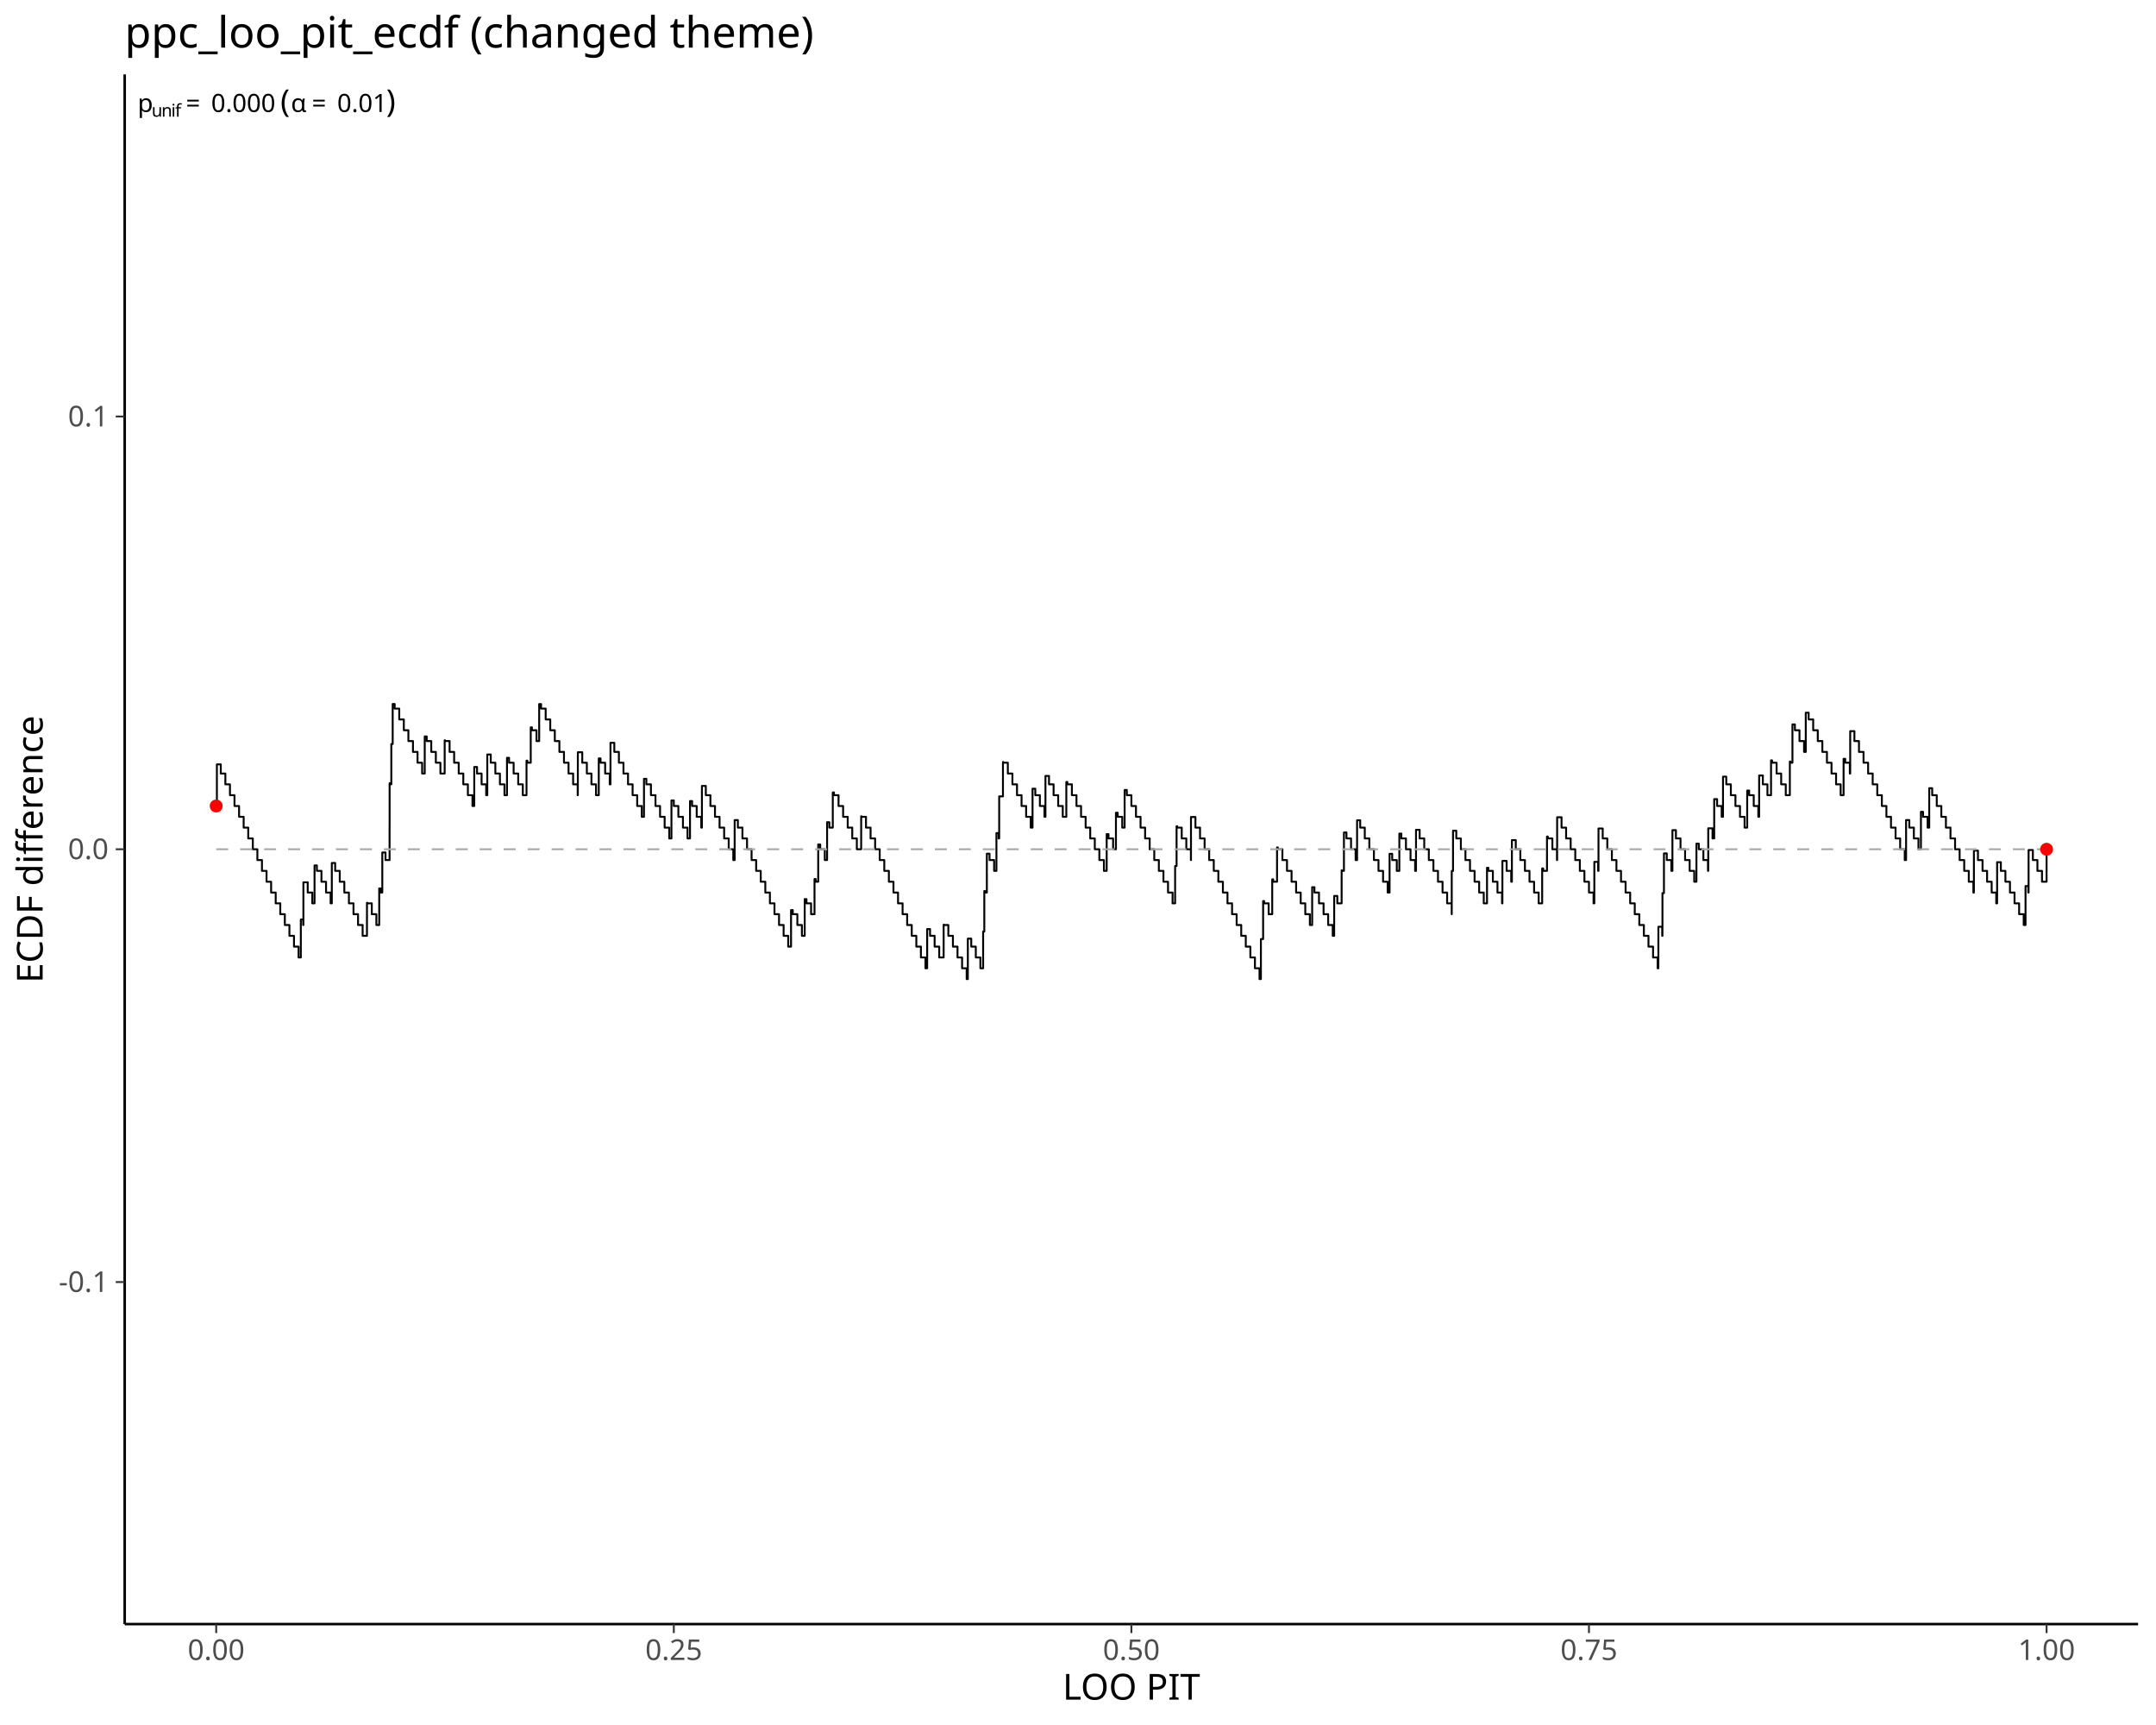
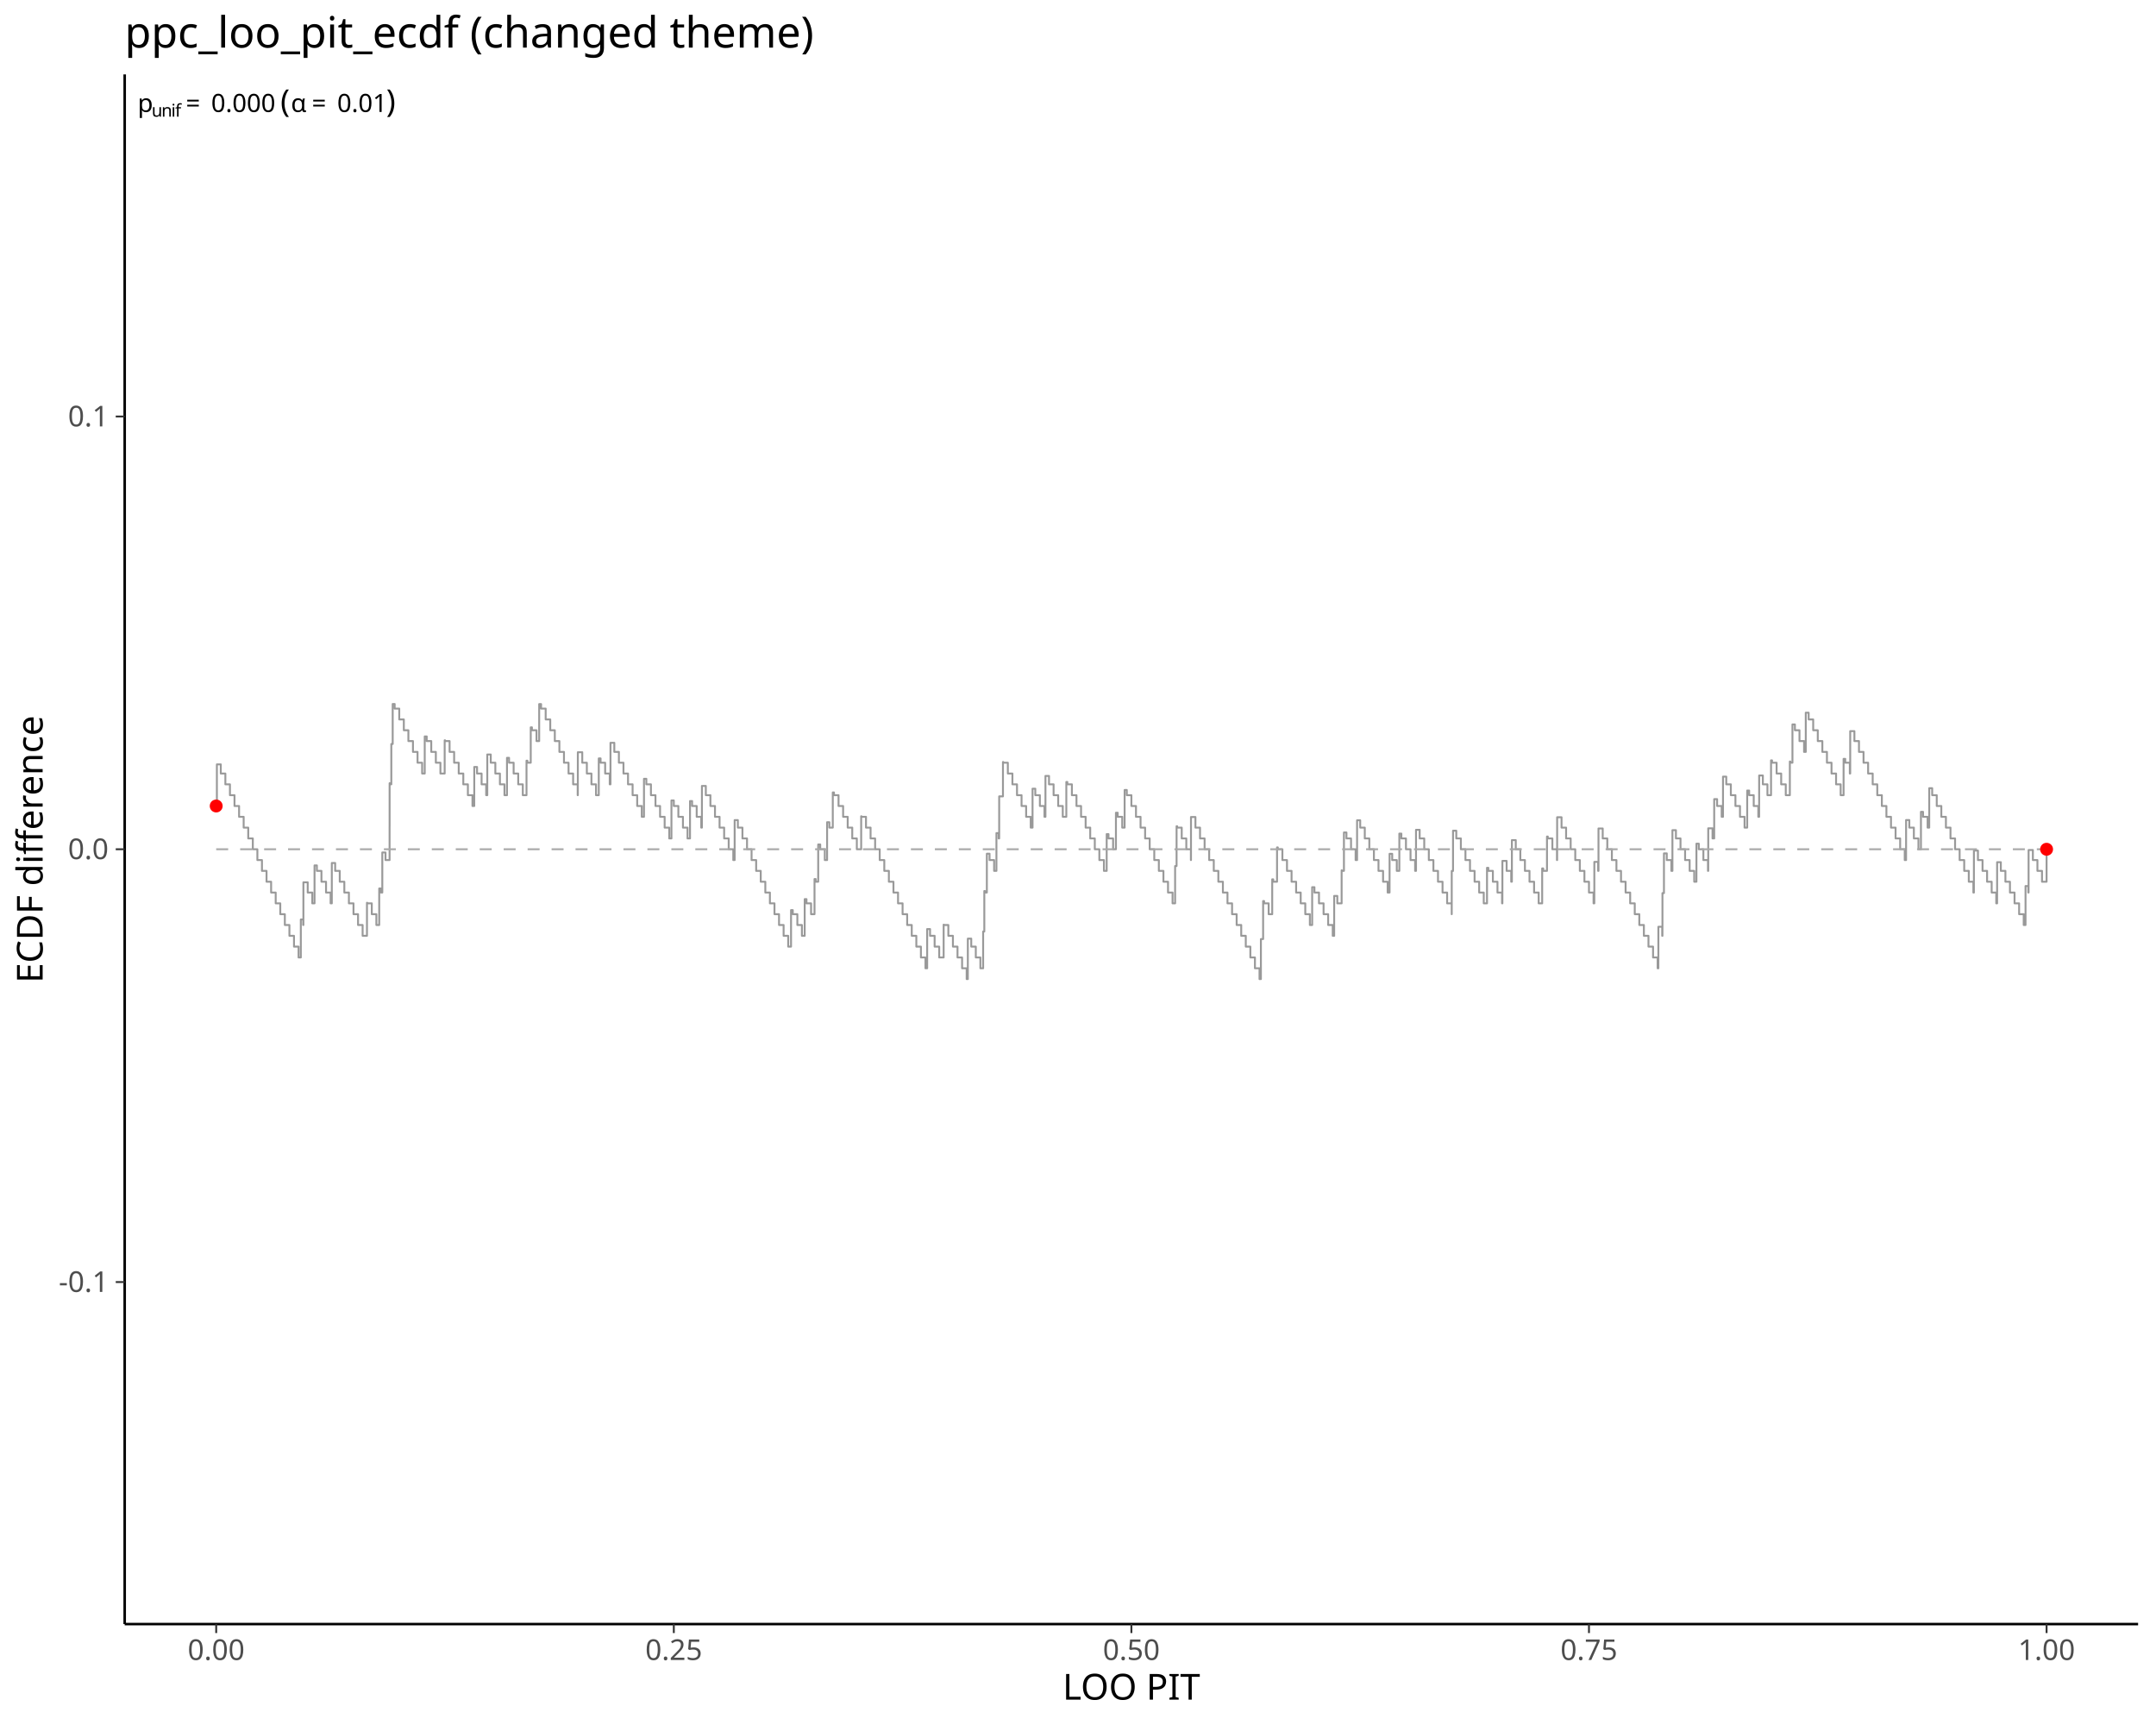
<svg xmlns="http://www.w3.org/2000/svg" class="svglite" data-engine-version="2.0" width="720.00pt" height="576.00pt" viewBox="0 0 720.00 576.00">
  <defs>
    <style type="text/css">
    .svglite line, .svglite polyline, .svglite polygon, .svglite path, .svglite rect, .svglite circle {
      fill: none;
      stroke: #000000;
      stroke-linecap: round;
      stroke-linejoin: round;
      stroke-miterlimit: 10.00;
    }
  </style>
  </defs>
  <rect width="100%" height="100%" style="stroke: none; fill: #FFFFFF;" />
  <defs>
    <clipPath id="cpMC4wMHw3MjAuMDB8MC4wMHw1NzYuMDA=">
      <rect x="0.00" y="0.00" width="720.00" height="576.00" />
    </clipPath>
  </defs>
  <g clip-path="url(#cpMC4wMHw3MjAuMDB8MC4wMHw1NzYuMDA=)">
</g>
  <defs>
    <clipPath id="cpNDEuNjR8NzE0LjAyfDI0Ljg1fDU0Mi4zMA==">
      <rect x="41.64" y="24.85" width="672.38" height="517.45" />
    </clipPath>
  </defs>
  <g clip-path="url(#cpNDEuNjR8NzE0LjAyfDI0Ljg1fDU0Mi4zMA==)">
-     <polyline points="72.20,269.13 72.43,269.13 72.43,255.23 73.73,255.23 73.73,258.29 75.26,258.29 75.26,261.90 76.79,261.90 76.79,265.52 78.31,265.52 78.31,269.13 79.84,269.13 79.84,272.74 81.37,272.74 81.37,276.35 82.90,276.35 82.90,279.97 84.43,279.97 84.43,283.58 85.95,283.58 85.95,287.19 87.48,287.19 87.48,290.80 89.01,290.80 89.01,294.42 90.54,294.42 90.54,298.03 92.07,298.03 92.07,301.64 93.60,301.64 93.60,305.26 95.12,305.26 95.12,308.87 96.65,308.87 96.65,312.48 98.18,312.48 98.18,316.09 99.71,316.09 99.71,319.71 100.46,319.71 100.46,307.02 101.24,307.02 101.24,308.87 101.32,308.87 101.32,294.61 102.76,294.61 102.76,298.03 104.29,298.03 104.29,301.64 105.04,301.64 105.04,288.97 105.82,288.97 105.82,290.80 107.35,290.80 107.35,294.42 108.88,294.42 108.88,298.03 110.41,298.03 110.41,301.64 110.81,301.64 110.81,288.16 111.93,288.16 111.93,290.80 113.46,290.80 113.46,294.42 114.99,294.42 114.99,298.03 116.52,298.03 116.52,301.64 118.05,301.64 118.05,305.26 119.57,305.26 119.57,308.87 121.10,308.87 121.10,312.48 122.55,312.48 122.55,301.45 122.63,301.45 122.63,301.64 124.16,301.64 124.16,305.26 125.69,305.26 125.69,308.87 126.64,308.87 126.64,296.67 127.21,296.67 127.21,298.03 127.67,298.03 127.67,284.65 128.74,284.65 128.74,287.19 130.10,287.19 130.10,275.95 130.11,275.95 130.11,261.52 130.27,261.52 130.27,261.90 130.68,261.90 130.68,248.43 131.14,248.43 131.14,235.07 131.80,235.07 131.80,236.61 133.33,236.61 133.33,240.23 134.86,240.23 134.86,243.84 136.38,243.84 136.38,247.45 137.91,247.45 137.91,251.07 139.44,251.07 139.44,254.68 140.97,254.68 140.97,258.29 141.84,258.29 141.84,245.90 142.50,245.90 142.50,247.45 144.02,247.45 144.02,251.07 145.55,251.07 145.55,254.68 147.08,254.68 147.08,258.29 148.50,258.29 148.50,247.19 148.61,247.19 148.61,247.45 150.14,247.45 150.14,251.07 151.66,251.07 151.66,254.68 153.19,254.68 153.19,258.29 154.72,258.29 154.72,261.90 156.25,261.90 156.25,265.52 157.78,265.52 157.78,269.13 158.38,269.13 158.38,256.10 159.31,256.10 159.31,258.29 160.83,258.29 160.83,261.90 162.36,261.90 162.36,265.52 162.73,265.52 162.73,251.93 163.89,251.93 163.89,254.68 165.42,254.68 165.42,258.29 166.95,258.29 166.95,261.90 168.47,261.90 168.47,265.52 169.31,265.52 169.31,253.05 170.00,253.05 170.00,254.68 171.53,254.68 171.53,258.29 173.06,258.29 173.06,261.90 174.59,261.90 174.59,265.52 175.83,265.52 175.83,254.00 176.12,254.00 176.12,254.68 177.24,254.68 177.24,242.87 177.64,242.87 177.64,243.84 179.17,243.84 179.17,247.45 180.06,247.45 180.06,235.10 180.70,235.10 180.70,236.61 182.23,236.61 182.23,240.23 183.76,240.23 183.76,243.84 185.28,243.84 185.28,247.45 186.81,247.45 186.81,251.07 188.34,251.07 188.34,254.68 189.87,254.68 189.87,258.29 191.40,258.29 191.40,261.90 192.92,261.90 192.92,265.52 192.97,265.52 192.97,251.18 194.45,251.18 194.45,254.68 195.98,254.68 195.98,258.29 197.51,258.29 197.51,261.90 199.04,261.90 199.04,265.52 199.96,265.52 199.96,253.24 200.57,253.24 200.57,254.68 202.09,254.68 202.09,258.29 203.62,258.29 203.62,261.90 203.87,261.90 203.87,248.03 205.15,248.03 205.15,251.07 206.68,251.07 206.68,254.68 208.21,254.68 208.21,258.29 209.73,258.29 209.73,261.90 211.26,261.90 211.26,265.52 212.79,265.52 212.79,269.13 214.32,269.13 214.32,272.74 215.06,272.74 215.06,260.05 215.85,260.05 215.85,261.90 217.38,261.90 217.38,265.52 218.90,265.52 218.90,269.13 220.43,269.13 220.43,272.74 221.96,272.74 221.96,276.35 223.49,276.35 223.49,279.97 224.23,279.97 224.23,267.28 225.02,267.28 225.02,269.13 226.54,269.13 226.54,272.74 228.07,272.74 228.07,276.35 229.60,276.35 229.60,279.97 230.43,279.97 230.43,267.48 231.13,267.48 231.13,269.13 232.66,269.13 232.66,272.74 234.18,272.74 234.18,276.35 234.41,276.35 234.41,262.43 235.71,262.43 235.71,265.52 237.24,265.52 237.24,269.13 238.77,269.13 238.77,272.74 240.30,272.74 240.30,276.35 241.83,276.35 241.83,279.97 243.35,279.97 243.35,283.58 244.88,283.58 244.88,287.19 245.34,287.19 245.34,273.84 246.41,273.84 246.41,276.35 247.94,276.35 247.94,279.97 249.47,279.97 249.47,283.58 250.99,283.58 250.99,287.19 252.52,287.19 252.52,290.80 254.05,290.80 254.05,294.42 255.58,294.42 255.58,298.03 257.11,298.03 257.11,301.64 258.64,301.64 258.64,305.26 260.16,305.26 260.16,308.87 261.69,308.87 261.69,312.48 263.22,312.48 263.22,316.09 264.17,316.09 264.17,303.90 264.75,303.90 264.75,305.26 266.28,305.26 266.28,308.87 267.80,308.87 267.80,312.48 268.73,312.48 268.73,300.23 269.33,300.23 269.33,301.64 270.86,301.64 270.86,305.26 272.01,305.26 272.01,293.52 272.39,293.52 272.39,294.42 273.24,294.42 273.24,281.98 273.92,281.98 273.92,283.58 275.44,283.58 275.44,287.19 276.21,287.19 276.21,274.55 276.97,274.55 276.97,276.35 278.11,276.35 278.11,264.60 278.50,264.60 278.50,265.52 280.03,265.52 280.03,269.13 281.56,269.13 281.56,272.74 283.09,272.74 283.09,276.35 284.61,276.35 284.61,279.97 286.14,279.97 286.14,283.58 287.59,283.58 287.59,272.56 287.67,272.56 287.67,272.74 289.20,272.74 289.20,276.35 290.73,276.35 290.73,279.97 292.25,279.97 292.25,283.58 293.78,283.58 293.78,287.19 295.31,287.19 295.31,290.80 296.84,290.80 296.84,294.42 298.37,294.42 298.37,298.03 299.90,298.03 299.90,301.64 301.42,301.64 301.42,305.26 302.95,305.26 302.95,308.87 304.48,308.87 304.48,312.48 306.01,312.48 306.01,316.09 307.54,316.09 307.54,319.71 309.06,319.71 309.06,323.32 309.63,323.32 309.63,310.22 310.59,310.22 310.59,312.48 312.12,312.48 312.12,316.09 313.65,316.09 313.65,319.71 315.13,319.71 315.13,308.76 315.18,308.76 315.18,308.87 316.70,308.87 316.70,312.48 318.23,312.48 318.23,316.09 319.76,316.09 319.76,319.71 321.29,319.71 321.29,323.32 322.82,323.32 322.82,326.93 323.21,326.93 323.21,313.42 324.35,313.42 324.35,316.09 325.87,316.09 325.87,319.71 327.40,319.71 327.40,323.32 328.32,323.32 328.32,311.05 328.71,311.05 328.71,297.52 328.93,297.52 328.93,298.03 329.56,298.03 329.56,285.06 330.46,285.06 330.46,287.19 331.99,287.19 331.99,290.80 332.76,290.80 332.76,278.18 333.51,278.18 333.51,279.97 333.68,279.97 333.68,265.92 334.94,265.92 334.94,254.44 335.04,254.44 335.04,254.68 336.57,254.68 336.57,258.29 338.10,258.29 338.10,261.90 339.63,261.90 339.63,265.52 341.15,265.52 341.15,269.13 342.68,269.13 342.68,272.74 344.21,272.74 344.21,276.35 344.82,276.35 344.82,263.35 345.74,263.35 345.74,265.52 347.27,265.52 347.27,269.13 348.80,269.13 348.80,272.74 349.13,272.74 349.13,259.09 350.32,259.09 350.32,261.90 351.85,261.90 351.85,265.52 353.38,265.52 353.38,269.13 354.91,269.13 354.91,272.74 356.10,272.74 356.10,261.11 356.44,261.11 356.44,261.90 357.96,261.90 357.96,265.52 359.49,265.52 359.49,269.13 361.02,269.13 361.02,272.74 362.55,272.74 362.55,276.35 364.08,276.35 364.08,279.97 365.61,279.97 365.61,283.58 367.13,283.58 367.13,287.19 368.66,287.19 368.66,290.80 369.58,290.80 369.58,278.52 370.19,278.52 370.19,279.97 371.72,279.97 371.72,283.58 372.67,283.58 372.67,271.38 373.25,271.38 373.25,272.74 374.77,272.74 374.77,276.35 375.57,276.35 375.57,263.79 376.30,263.79 376.30,265.52 377.83,265.52 377.83,269.13 379.36,269.13 379.36,272.74 380.89,272.74 380.89,276.35 382.41,276.35 382.41,279.97 383.94,279.97 383.94,283.58 385.47,283.58 385.47,287.19 387.00,287.19 387.00,290.80 388.53,290.80 388.53,294.42 390.06,294.42 390.06,298.03 391.58,298.03 391.58,301.64 392.43,301.64 392.43,289.18 392.92,289.18 392.92,275.89 393.11,275.89 393.11,276.35 394.64,276.35 394.64,279.97 396.17,279.97 396.17,283.58 397.70,283.58 397.70,287.19 397.73,287.19 397.73,272.81 399.22,272.81 399.22,276.35 400.75,276.35 400.75,279.97 402.28,279.97 402.28,283.58 403.81,283.58 403.81,287.19 405.34,287.19 405.34,290.80 406.87,290.80 406.87,294.42 408.39,294.42 408.39,298.03 409.92,298.03 409.92,301.64 411.45,301.64 411.45,305.26 412.98,305.26 412.98,308.87 414.51,308.87 414.51,312.48 416.03,312.48 416.03,316.09 417.56,316.09 417.56,319.71 419.09,319.71 419.09,323.32 420.62,323.32 420.62,326.93 421.08,326.93 421.08,313.57 421.82,313.57 421.82,300.87 422.15,300.87 422.15,301.64 423.67,301.64 423.67,305.26 424.86,305.26 424.86,293.62 425.20,293.62 425.20,294.42 426.47,294.42 426.47,282.96 426.73,282.96 426.73,283.58 428.26,283.58 428.26,287.19 429.79,287.19 429.79,290.80 431.32,290.80 431.32,294.42 432.84,294.42 432.84,298.03 434.37,298.03 434.37,301.64 435.90,301.64 435.90,305.26 437.43,305.26 437.43,308.87 438.20,308.87 438.20,296.24 438.96,296.24 438.96,298.03 440.48,298.03 440.48,301.64 442.01,301.64 442.01,305.26 443.54,305.26 443.54,308.87 445.07,308.87 445.07,312.48 445.55,312.48 445.55,299.16 446.60,299.16 446.60,301.64 448.04,301.64 448.04,290.61 448.13,290.61 448.13,290.80 448.81,290.80 448.81,277.97 449.65,277.97 449.65,279.97 451.18,279.97 451.18,283.58 452.71,283.58 452.71,287.19 453.20,287.19 453.20,273.90 454.24,273.90 454.24,276.35 455.77,276.35 455.77,279.97 457.29,279.97 457.29,283.58 458.82,283.58 458.82,287.19 460.35,287.19 460.35,290.80 461.88,290.80 461.88,294.42 463.41,294.42 463.41,298.03 464.05,298.03 464.05,285.10 464.93,285.10 464.93,287.19 466.46,287.19 466.46,290.80 467.31,290.80 467.31,278.35 467.99,278.35 467.99,279.97 469.52,279.97 469.52,283.58 471.05,283.58 471.05,287.19 472.58,287.19 472.58,290.80 472.88,290.80 472.88,277.08 474.10,277.08 474.10,279.97 475.63,279.97 475.63,283.58 477.16,283.58 477.16,287.19 478.69,287.19 478.69,290.80 480.22,290.80 480.22,294.42 481.74,294.42 481.74,298.03 483.27,298.03 483.27,301.64 484.80,301.64 484.80,305.26 484.81,305.26 484.81,290.82 485.24,290.82 485.24,277.38 486.33,277.38 486.33,279.97 487.86,279.97 487.86,283.58 489.39,283.58 489.39,287.19 490.91,287.19 490.91,290.80 492.44,290.80 492.44,294.42 493.97,294.42 493.97,298.03 495.50,298.03 495.50,301.64 496.59,301.64 496.59,289.77 497.03,289.77 497.03,290.80 498.55,290.80 498.55,294.42 500.08,294.42 500.08,298.03 501.61,298.03 501.61,301.64 501.73,301.64 501.73,287.46 503.14,287.46 503.14,290.80 504.67,290.80 504.67,294.42 504.90,294.42 504.90,280.52 506.19,280.52 506.19,283.58 507.72,283.58 507.72,287.19 509.25,287.19 509.25,290.80 510.78,290.80 510.78,294.42 512.31,294.42 512.31,298.03 513.84,298.03 513.84,301.64 515.01,301.64 515.01,289.98 515.36,289.98 515.36,290.80 516.62,290.80 516.62,279.33 516.89,279.33 516.89,279.97 518.42,279.97 518.42,283.58 519.95,283.58 519.95,287.19 520.01,287.19 520.01,272.89 521.48,272.89 521.48,276.35 523.00,276.35 523.00,279.97 524.53,279.97 524.53,283.58 526.06,283.58 526.06,287.19 527.59,287.19 527.59,290.80 529.12,290.80 529.12,294.42 530.64,294.42 530.64,298.03 532.17,298.03 532.17,301.64 532.43,301.64 532.43,287.80 533.70,287.80 533.70,290.80 533.82,290.80 533.82,276.64 535.23,276.64 535.23,279.97 536.76,279.97 536.76,283.58 538.29,283.58 538.29,287.19 539.81,287.19 539.81,290.80 541.34,290.80 541.34,294.42 542.87,294.42 542.87,298.03 544.40,298.03 544.40,301.64 545.93,301.64 545.93,305.26 547.45,305.26 547.45,308.87 548.98,308.87 548.98,312.48 550.51,312.48 550.51,316.09 552.04,316.09 552.04,319.71 553.57,319.71 553.57,323.32 553.82,323.32 553.82,309.46 555.10,309.46 555.10,312.48 555.18,312.48 555.18,298.22 555.68,298.22 555.68,284.95 556.62,284.95 556.62,287.19 558.15,287.19 558.15,290.80 558.51,290.80 558.51,277.20 559.68,277.20 559.68,279.97 561.21,279.97 561.21,283.58 562.74,283.58 562.74,287.19 564.26,287.19 564.26,290.80 565.79,290.80 565.79,294.42 566.53,294.42 566.53,281.71 567.32,281.71 567.32,283.58 568.85,283.58 568.85,287.19 570.38,287.19 570.38,290.80 570.47,290.80 570.47,276.58 571.90,276.58 571.90,279.97 572.46,279.97 572.46,266.84 573.43,266.84 573.43,269.13 574.96,269.13 574.96,272.74 575.40,272.74 575.40,259.33 576.49,259.33 576.49,261.90 578.02,261.90 578.02,265.52 579.55,265.52 579.55,269.13 581.07,269.13 581.07,272.74 582.60,272.74 582.60,276.35 583.48,276.35 583.48,263.97 584.13,263.97 584.13,265.52 585.66,265.52 585.66,269.13 587.19,269.13 587.19,272.74 587.47,272.74 587.47,258.95 588.71,258.95 588.71,261.90 590.24,261.90 590.24,265.52 591.44,265.52 591.44,253.89 591.77,253.89 591.77,254.68 593.30,254.68 593.30,258.29 594.83,258.29 594.83,261.90 596.36,261.90 596.36,265.52 597.72,265.52 597.72,254.28 597.88,254.28 597.88,254.68 598.59,254.68 598.59,241.89 599.41,241.89 599.41,243.84 600.94,243.84 600.94,247.45 602.47,247.45 602.47,251.07 603.04,251.07 603.04,237.97 604.00,237.97 604.00,240.23 605.52,240.23 605.52,243.84 607.05,243.84 607.05,247.45 608.58,247.45 608.58,251.07 610.11,251.07 610.11,254.68 611.64,254.68 611.64,258.29 613.16,258.29 613.16,261.90 614.69,261.90 614.69,265.52 615.67,265.52 615.67,253.39 616.22,253.39 616.22,254.68 617.75,254.68 617.75,258.29 617.88,258.29 617.88,244.14 619.28,244.14 619.28,247.45 620.81,247.45 620.81,251.07 622.33,251.07 622.33,254.68 623.86,254.68 623.86,258.29 625.39,258.29 625.39,261.90 626.92,261.90 626.92,265.52 628.45,265.52 628.45,269.13 629.97,269.13 629.97,272.74 631.50,272.74 631.50,276.35 633.03,276.35 633.03,279.97 634.56,279.97 634.56,283.58 636.09,283.58 636.09,287.19 636.54,287.19 636.54,273.82 637.62,273.82 637.62,276.35 639.14,276.35 639.14,279.97 640.67,279.97 640.67,283.58 641.50,283.58 641.50,271.08 642.20,271.08 642.20,272.74 643.73,272.74 643.73,276.35 644.27,276.35 644.27,263.19 645.26,263.19 645.26,265.52 646.78,265.52 646.78,269.13 648.31,269.13 648.31,272.74 649.84,272.74 649.84,276.35 651.37,276.35 651.37,279.97 652.90,279.97 652.90,283.58 654.42,283.58 654.42,287.19 655.95,287.19 655.95,290.80 657.48,290.80 657.48,294.42 659.01,294.42 659.01,298.03 659.19,298.03 659.19,284.02 660.54,284.02 660.54,287.19 662.07,287.19 662.07,290.80 663.59,290.80 663.59,294.42 665.12,294.42 665.12,298.03 666.65,298.03 666.65,301.64 666.94,301.64 666.94,287.89 668.18,287.89 668.18,290.80 669.71,290.80 669.71,294.42 671.23,294.42 671.23,298.03 672.76,298.03 672.76,301.64 674.29,301.64 674.29,305.26 675.82,305.26 675.82,308.87 676.43,308.87 676.43,295.86 677.35,295.86 677.35,298.03 677.45,298.03 677.45,283.83 678.88,283.83 678.88,287.19 680.40,287.19 680.40,290.80 681.93,290.80 681.93,294.42 683.46,294.42 683.46,283.58 " style="stroke-width: 0.64; stroke-linecap: butt;" />
+     <polyline points="72.20,269.13 72.43,269.13 72.43,255.23 73.73,255.23 73.73,258.29 75.26,258.29 75.26,261.90 76.79,261.90 76.79,265.52 78.31,265.52 78.31,269.13 79.84,269.13 79.84,272.74 81.37,272.74 81.37,276.35 82.90,276.35 82.90,279.97 84.43,279.97 84.43,283.58 85.95,283.58 85.95,287.19 87.48,287.19 87.48,290.80 89.01,290.80 89.01,294.42 90.54,294.42 90.54,298.03 92.07,298.03 92.07,301.64 93.60,301.64 93.60,305.26 95.12,305.26 95.12,308.87 96.65,308.87 96.65,312.48 98.18,312.48 98.18,316.09 99.71,316.09 99.71,319.71 100.46,319.71 100.46,307.02 101.24,307.02 101.24,308.87 101.32,308.87 101.32,294.61 102.76,294.61 102.76,298.03 104.29,298.03 104.29,301.64 105.04,301.64 105.04,288.97 105.82,288.97 105.82,290.80 107.35,290.80 107.35,294.42 108.88,294.42 108.88,298.03 110.41,298.03 110.41,301.64 110.81,301.64 110.81,288.16 111.93,288.16 111.93,290.80 113.46,290.80 113.46,294.42 114.99,294.42 114.99,298.03 116.52,298.03 116.52,301.64 118.05,301.64 118.05,305.26 119.57,305.26 119.57,308.87 121.10,308.87 121.10,312.48 122.55,312.48 122.55,301.45 122.63,301.45 122.63,301.64 124.16,301.64 124.16,305.26 125.69,305.26 125.69,308.87 126.64,308.87 126.64,296.67 127.21,296.67 127.21,298.03 127.67,298.03 127.67,284.65 128.74,284.65 128.74,287.19 130.10,287.19 130.10,275.95 130.11,275.95 130.11,261.52 130.27,261.52 130.27,261.90 130.68,261.90 130.68,248.43 131.14,248.43 131.14,235.07 131.80,235.07 131.80,236.61 133.33,236.61 133.33,240.23 134.86,240.23 134.86,243.84 136.38,243.84 136.38,247.45 137.91,247.45 137.91,251.07 139.44,251.07 139.44,254.68 140.97,254.68 140.97,258.29 141.84,258.29 141.84,245.90 142.50,245.90 142.50,247.45 144.02,247.45 144.02,251.07 145.55,251.07 145.55,254.68 147.08,254.68 147.08,258.29 148.50,258.29 148.50,247.19 148.61,247.19 148.61,247.45 150.14,247.45 150.14,251.07 151.66,251.07 151.66,254.68 153.19,254.68 153.19,258.29 154.72,258.29 154.72,261.90 156.25,261.90 156.25,265.52 157.78,265.52 157.78,269.13 158.38,269.13 158.38,256.10 159.31,256.10 159.31,258.29 160.83,258.29 160.83,261.90 162.36,261.90 162.36,265.52 162.73,265.52 162.73,251.93 163.89,251.93 163.89,254.68 165.42,254.68 165.42,258.29 166.95,258.29 166.95,261.90 168.47,261.90 168.47,265.52 169.31,265.52 169.31,253.05 170.00,253.05 170.00,254.68 171.53,254.68 171.53,258.29 173.06,258.29 173.06,261.90 174.59,261.90 174.59,265.52 175.83,265.52 175.83,254.00 176.12,254.00 176.12,254.68 177.24,254.68 177.24,242.87 177.64,242.87 177.64,243.84 179.17,243.84 179.17,247.45 180.06,247.45 180.06,235.10 180.70,235.10 180.70,236.61 182.23,236.61 182.23,240.23 183.76,240.23 183.76,243.84 185.28,243.84 185.28,247.45 186.81,247.45 186.81,251.07 188.34,251.07 188.34,254.68 189.87,254.68 189.87,258.29 191.40,258.29 191.40,261.90 192.92,261.90 192.92,265.52 192.97,265.52 192.97,251.18 194.45,251.18 194.45,254.68 195.98,254.68 195.98,258.29 197.51,258.29 197.51,261.90 199.04,261.90 199.04,265.52 199.96,265.52 199.96,253.24 200.57,253.24 200.57,254.68 202.09,254.68 202.09,258.29 203.62,258.29 203.62,261.90 203.87,261.90 203.87,248.03 205.15,248.03 205.15,251.07 206.68,251.07 206.68,254.68 208.21,254.68 208.21,258.29 209.73,258.29 209.73,261.90 211.26,261.90 211.26,265.52 212.79,265.52 212.79,269.13 214.32,269.13 214.32,272.74 215.06,272.74 215.06,260.05 215.85,260.05 215.85,261.90 217.38,261.90 217.38,265.52 218.90,265.52 218.90,269.13 220.43,269.13 220.43,272.74 221.96,272.74 221.96,276.35 223.49,276.35 223.49,279.97 224.23,279.97 224.23,267.28 225.02,267.28 225.02,269.13 226.54,269.13 226.54,272.74 228.07,272.74 228.07,276.35 229.60,276.35 229.60,279.97 230.43,279.97 230.43,267.48 231.13,267.48 231.13,269.13 232.66,269.13 232.66,272.74 234.18,272.74 234.18,276.35 234.41,276.35 234.41,262.43 235.71,262.43 235.71,265.52 237.24,265.52 237.24,269.13 238.77,269.13 238.77,272.74 240.30,272.74 240.30,276.35 241.83,276.35 241.83,279.97 243.35,279.97 243.35,283.58 244.88,283.58 244.88,287.19 245.34,287.19 245.34,273.84 246.41,273.84 246.41,276.35 247.94,276.35 247.94,279.97 249.47,279.97 249.47,283.58 250.99,283.58 250.99,287.19 252.52,287.19 252.52,290.80 254.05,290.80 254.05,294.42 255.58,294.42 255.58,298.03 257.11,298.03 257.11,301.64 258.64,301.64 258.64,305.26 260.16,305.26 260.16,308.87 261.69,308.87 261.69,312.48 263.22,312.48 263.22,316.09 264.17,316.09 264.17,303.90 264.75,303.90 264.75,305.26 266.28,305.26 266.28,308.87 267.80,308.87 267.80,312.48 268.73,312.48 268.73,300.23 269.33,300.23 269.33,301.64 270.86,301.64 270.86,305.26 272.01,305.26 272.01,293.52 272.39,293.52 272.39,294.42 273.24,294.42 273.24,281.98 273.92,281.98 273.92,283.58 275.44,283.58 275.44,287.19 276.21,287.19 276.21,274.55 276.97,274.55 276.97,276.35 278.11,276.35 278.11,264.60 278.50,264.60 278.50,265.52 280.03,265.52 280.03,269.13 281.56,269.13 281.56,272.74 283.09,272.74 283.09,276.35 284.61,276.35 284.61,279.97 286.14,279.97 286.14,283.58 287.59,283.58 287.59,272.56 287.67,272.56 287.67,272.74 289.20,272.74 289.20,276.35 290.73,276.35 290.73,279.97 292.25,279.97 292.25,283.58 293.78,283.58 293.78,287.19 295.31,287.19 295.31,290.80 296.84,290.80 296.84,294.42 298.37,294.42 298.37,298.03 299.90,298.03 299.90,301.64 301.42,301.64 301.42,305.26 302.95,305.26 302.95,308.87 304.48,308.87 304.48,312.48 306.01,312.48 306.01,316.09 307.54,316.09 307.54,319.71 309.06,319.71 309.06,323.32 309.63,323.32 309.63,310.22 310.59,310.22 310.59,312.48 312.12,312.48 312.12,316.09 313.65,316.09 313.65,319.71 315.13,319.71 315.13,308.76 315.18,308.76 315.18,308.87 316.70,308.87 316.70,312.48 318.23,312.48 318.23,316.09 319.76,316.09 319.76,319.71 321.29,319.71 321.29,323.32 322.82,323.32 322.82,326.93 323.21,326.93 323.21,313.42 324.35,313.42 324.35,316.09 325.87,316.09 325.87,319.71 327.40,319.71 327.40,323.32 328.32,323.32 328.32,311.05 328.71,311.05 328.71,297.52 328.93,297.52 328.93,298.03 329.56,298.03 329.56,285.06 330.46,285.06 330.46,287.19 331.99,287.19 331.99,290.80 332.76,290.80 332.76,278.18 333.51,278.18 333.51,279.97 333.68,279.97 333.68,265.92 334.94,265.92 334.94,254.44 335.04,254.44 335.04,254.68 336.57,254.68 336.57,258.29 338.10,258.29 338.10,261.90 339.63,261.90 339.63,265.52 341.15,265.52 341.15,269.13 342.68,269.13 342.68,272.74 344.21,272.74 344.21,276.35 344.82,276.35 344.82,263.35 345.74,263.35 345.74,265.52 347.27,265.52 347.27,269.13 348.80,269.13 348.80,272.74 349.13,272.74 349.13,259.09 350.32,259.09 350.32,261.90 351.85,261.90 351.85,265.52 353.38,265.52 353.38,269.13 354.91,269.13 354.91,272.74 356.10,272.74 356.10,261.11 356.44,261.11 356.44,261.90 357.96,261.90 357.96,265.52 359.49,265.52 359.49,269.13 361.02,269.13 361.02,272.74 362.55,272.74 362.55,276.35 364.08,276.35 364.08,279.97 365.61,279.97 365.61,283.58 367.13,283.58 367.13,287.19 368.66,287.19 368.66,290.80 369.58,290.80 369.58,278.52 370.19,278.52 370.19,279.97 371.72,279.97 371.72,283.58 372.67,283.58 372.67,271.38 373.25,271.38 373.25,272.74 374.77,272.74 374.77,276.35 375.57,276.35 375.57,263.79 376.30,263.79 376.30,265.52 377.83,265.52 377.83,269.13 379.36,269.13 379.36,272.74 380.89,272.74 380.89,276.35 382.41,276.35 382.41,279.97 383.94,279.97 383.94,283.58 385.47,283.58 385.47,287.19 387.00,287.19 387.00,290.80 388.53,290.80 388.53,294.42 390.06,294.42 390.06,298.03 391.58,298.03 391.58,301.64 392.43,301.64 392.43,289.18 392.92,289.18 392.92,275.89 393.11,275.89 393.11,276.35 394.64,276.35 394.64,279.97 396.17,279.97 396.17,283.58 397.70,283.58 397.70,287.19 397.73,287.19 397.73,272.81 399.22,272.81 399.22,276.35 400.75,276.35 400.75,279.97 402.28,279.97 402.28,283.58 403.81,283.58 403.81,287.19 405.34,287.19 405.34,290.80 406.87,290.80 406.87,294.42 408.39,294.42 408.39,298.03 409.92,298.03 409.92,301.64 411.45,301.64 411.45,305.26 412.98,305.26 412.98,308.87 414.51,308.87 414.51,312.48 416.03,312.48 416.03,316.09 417.56,316.09 417.56,319.71 419.09,319.71 419.09,323.32 420.62,323.32 420.62,326.93 421.08,326.93 421.08,313.57 421.82,313.57 421.82,300.87 422.15,300.87 422.15,301.64 423.67,301.64 423.67,305.26 424.86,305.26 424.86,293.62 425.20,293.62 425.20,294.42 426.47,294.42 426.47,282.96 426.73,282.96 426.73,283.58 428.26,283.58 428.26,287.19 429.79,287.19 429.79,290.80 431.32,290.80 431.32,294.42 432.84,294.42 432.84,298.03 434.37,298.03 434.37,301.64 435.90,301.64 435.90,305.26 437.43,305.26 437.43,308.87 438.20,308.87 438.20,296.24 438.96,296.24 438.96,298.03 440.48,298.03 440.48,301.64 442.01,301.64 442.01,305.26 443.54,305.26 443.54,308.87 445.07,308.87 445.07,312.48 445.55,312.48 445.55,299.16 446.60,299.16 446.60,301.64 448.04,301.64 448.04,290.61 448.13,290.61 448.13,290.80 448.81,290.80 448.81,277.97 449.65,277.97 449.65,279.97 451.18,279.97 451.18,283.58 452.71,283.58 452.71,287.19 453.20,287.19 453.20,273.90 454.24,273.90 454.24,276.35 455.77,276.35 455.77,279.97 457.29,279.97 457.29,283.58 458.82,283.58 458.82,287.19 460.35,287.19 460.35,290.80 461.88,290.80 461.88,294.42 463.41,294.42 463.41,298.03 464.05,298.03 464.05,285.10 464.93,285.10 464.93,287.19 466.46,287.19 466.46,290.80 467.31,290.80 467.31,278.35 467.99,278.35 467.99,279.97 469.52,279.97 469.52,283.58 471.05,283.58 471.05,287.19 472.58,287.19 472.58,290.80 472.88,290.80 472.88,277.08 474.10,277.08 474.10,279.97 475.63,279.97 475.63,283.58 477.16,283.58 477.16,287.19 478.69,287.19 478.69,290.80 480.22,290.80 480.22,294.42 481.74,294.42 481.74,298.03 483.27,298.03 483.27,301.64 484.80,301.64 484.80,305.26 484.81,305.26 484.81,290.82 485.24,290.82 485.24,277.38 486.33,277.38 486.33,279.97 487.86,279.97 487.86,283.58 489.39,283.58 489.39,287.19 490.91,287.19 490.91,290.80 492.44,290.80 492.44,294.42 493.97,294.42 493.97,298.03 495.50,298.03 495.50,301.64 496.59,301.64 496.59,289.77 497.03,289.77 497.03,290.80 498.55,290.80 498.55,294.42 500.08,294.42 500.08,298.03 501.61,298.03 501.61,301.64 501.73,301.64 501.73,287.46 503.14,287.46 503.14,290.80 504.67,290.80 504.67,294.42 504.90,294.42 504.90,280.52 506.19,280.52 506.19,283.58 507.72,283.58 507.72,287.19 509.25,287.19 509.25,290.80 510.78,290.80 510.78,294.42 512.31,294.42 512.31,298.03 513.84,298.03 513.84,301.64 515.01,301.64 515.01,289.98 515.36,289.98 515.36,290.80 516.62,290.80 516.62,279.33 516.89,279.33 516.89,279.97 518.42,279.97 518.42,283.58 519.95,283.58 519.95,287.19 520.01,287.19 520.01,272.89 521.48,272.89 521.48,276.35 523.00,276.35 523.00,279.97 524.53,279.97 524.53,283.58 526.06,283.58 526.06,287.19 527.59,287.19 527.59,290.80 529.12,290.80 529.12,294.42 530.64,294.42 530.64,298.03 532.17,298.03 532.17,301.64 532.43,301.64 532.43,287.80 533.70,287.80 533.70,290.80 533.82,290.80 533.82,276.64 535.23,276.64 535.23,279.97 536.76,279.97 536.76,283.58 538.29,283.58 538.29,287.19 539.81,287.19 539.81,290.80 541.34,290.80 541.34,294.42 542.87,294.42 542.87,298.03 544.40,298.03 544.40,301.64 545.93,301.64 545.93,305.26 547.45,305.26 547.45,308.87 548.98,308.87 548.98,312.48 550.51,312.48 550.51,316.09 552.04,316.09 552.04,319.71 553.57,319.71 553.57,323.32 553.82,323.32 553.82,309.46 555.10,309.46 555.10,312.48 555.18,312.48 555.18,298.22 555.68,298.22 555.68,284.95 556.62,284.95 556.62,287.19 558.15,287.19 558.15,290.80 558.51,290.80 558.51,277.20 559.68,277.20 559.68,279.97 561.21,279.97 561.21,283.58 562.74,283.58 562.74,287.19 564.26,287.19 564.26,290.80 565.79,290.80 565.79,294.42 566.53,294.42 566.53,281.71 567.32,281.71 567.32,283.58 568.85,283.58 568.85,287.19 570.38,287.19 570.38,290.80 570.47,290.80 570.47,276.58 571.90,276.58 571.90,279.97 572.46,279.97 572.46,266.84 573.43,266.84 573.43,269.13 574.96,269.13 574.96,272.74 575.40,272.74 575.40,259.33 576.49,259.33 576.49,261.90 578.02,261.90 578.02,265.52 579.55,265.52 579.55,269.13 581.07,269.13 581.07,272.74 582.60,272.74 582.60,276.35 583.48,276.35 583.48,263.97 584.13,263.97 584.13,265.52 585.66,265.52 585.66,269.13 587.19,269.13 587.19,272.74 587.47,272.74 587.47,258.95 588.71,258.95 588.71,261.90 590.24,261.90 590.24,265.52 591.44,265.52 591.44,253.89 591.77,253.89 591.77,254.68 593.30,254.68 593.30,258.29 594.83,258.29 594.83,261.90 596.36,261.90 596.36,265.52 597.72,265.52 597.72,254.28 597.88,254.28 597.88,254.68 598.59,254.68 598.59,241.89 599.41,241.89 599.41,243.84 600.94,243.84 600.94,247.45 602.47,247.45 602.47,251.07 603.04,251.07 603.04,237.97 604.00,237.97 604.00,240.23 605.52,240.23 605.52,243.84 607.05,243.84 607.05,247.45 608.58,247.45 608.58,251.07 610.11,251.07 610.11,254.68 611.64,254.68 611.64,258.29 613.16,258.29 613.16,261.90 614.69,261.90 614.69,265.52 615.67,265.52 615.67,253.39 616.22,253.39 616.22,254.68 617.75,254.68 617.75,258.29 617.88,258.29 617.88,244.14 619.28,244.14 619.28,247.45 620.81,247.45 620.81,251.07 622.33,251.07 622.33,254.68 623.86,254.68 623.86,258.29 625.39,258.29 625.39,261.90 626.92,261.90 626.92,265.52 628.45,265.52 628.45,269.13 629.97,269.13 629.97,272.74 631.50,272.74 631.50,276.35 633.03,276.35 633.03,279.97 634.56,279.97 634.56,283.58 636.09,283.58 636.09,287.19 636.54,287.19 636.54,273.82 637.62,273.82 637.62,276.35 639.14,276.35 639.14,279.97 640.67,279.97 640.67,283.58 641.50,283.58 641.50,271.08 642.20,271.08 642.20,272.74 643.73,272.74 643.73,276.35 644.27,276.35 644.27,263.19 645.26,263.19 645.26,265.52 646.78,265.52 646.78,269.13 648.31,269.13 648.31,272.74 649.84,272.74 649.84,276.35 651.37,276.35 651.37,279.97 652.90,279.97 652.90,283.58 654.42,283.58 654.42,287.19 655.95,287.19 655.95,290.80 657.48,290.80 657.48,294.42 659.01,294.42 659.01,298.03 659.19,298.03 659.19,284.02 660.54,284.02 660.54,287.19 662.07,287.19 662.07,290.80 663.59,290.80 663.59,294.42 665.12,294.42 665.12,298.03 666.65,298.03 666.65,301.64 666.94,301.64 666.94,287.89 668.18,287.89 668.18,290.80 669.71,290.80 669.71,294.42 671.23,294.42 671.23,298.03 672.76,298.03 672.76,301.64 674.29,301.64 674.29,305.26 675.82,305.26 675.82,308.87 676.43,308.87 676.43,295.86 677.35,295.86 677.35,298.03 677.45,298.03 677.45,283.83 678.88,283.83 678.88,287.19 680.40,287.19 680.40,290.80 681.93,290.80 681.93,294.42 683.46,294.42 683.46,283.58 " style="stroke-width: 0.64; stroke: #999999; stroke-linecap: butt;" />
    <line x1="72.20" y1="283.58" x2="683.46" y2="283.58" style="stroke-width: 0.64; stroke: #A9A9A9; stroke-dasharray: 4.00,4.00; stroke-linecap: butt;" />
    <circle cx="72.20" cy="269.13" r="1.77" style="stroke-width: 0.77; stroke: #FF0000; fill: #FF0000;" />
    <circle cx="683.46" cy="283.58" r="1.77" style="stroke-width: 0.77; stroke: #FF0000; fill: #FF0000;" />
    <text x="45.96" y="37.39" style="font-size: 8.40px; font-family: sans;" textLength="4.67px" lengthAdjust="spacingAndGlyphs">p</text>
    <text x="50.63" y="38.95" style="font-size: 5.88px; font-family: sans;" textLength="3.27px" lengthAdjust="spacingAndGlyphs">u</text>
    <text x="53.90" y="38.95" style="font-size: 5.88px; font-family: sans;" textLength="3.27px" lengthAdjust="spacingAndGlyphs">n</text>
    <text x="57.18" y="38.95" style="font-size: 5.88px; font-family: sans;" textLength="1.31px" lengthAdjust="spacingAndGlyphs">i</text>
    <text x="58.48" y="38.95" style="font-size: 5.88px; font-family: sans;" textLength="1.63px" lengthAdjust="spacingAndGlyphs">f</text>
    <text x="62.06" y="37.39" style="font-size: 8.40px; font-family: sans;" textLength="6.52px" lengthAdjust="spacingAndGlyphs">=</text>
    <text x="70.52" y="37.39" style="font-size: 8.40px; font-family: sans;" textLength="21.02px" lengthAdjust="spacingAndGlyphs">0.000</text>
    <text x="91.55" y="37.39" style="font-size: 8.40px; font-family: sans;" textLength="2.10px" lengthAdjust="spacingAndGlyphs"> </text>
    <text x="93.65" y="37.39" style="font-size: 10.50px; font-family: sans;" textLength="3.50px" lengthAdjust="spacingAndGlyphs">(</text>
    <text x="97.15" y="37.39" style="font-size: 8.40px; font-family: sans;" textLength="5.04px" lengthAdjust="spacingAndGlyphs">α</text>
    <text x="104.13" y="37.39" style="font-size: 8.40px; font-family: sans;" textLength="6.52px" lengthAdjust="spacingAndGlyphs">=</text>
    <text x="112.60" y="37.39" style="font-size: 8.40px; font-family: sans;" textLength="16.35px" lengthAdjust="spacingAndGlyphs">0.01</text>
    <text x="128.95" y="37.39" style="font-size: 10.50px; font-family: sans;" textLength="3.49px" lengthAdjust="spacingAndGlyphs">)</text>
  </g>
  <g clip-path="url(#cpMC4wMHw3MjAuMDB8MC4wMHw1NzYuMDA=)">
    <polyline points="41.64,542.30 41.64,24.85 " style="stroke-width: 0.85; stroke-linecap: butt;" />
    <text x="36.26" y="431.39" text-anchor="end" style="font-size: 9.60px; fill: #4D4D4D; font-family: sans;" textLength="16.54px" lengthAdjust="spacingAndGlyphs">-0.1</text>
    <text x="36.26" y="286.88" text-anchor="end" style="font-size: 9.60px; fill: #4D4D4D; font-family: sans;" textLength="13.35px" lengthAdjust="spacingAndGlyphs">0.0</text>
    <text x="36.26" y="142.38" text-anchor="end" style="font-size: 9.60px; fill: #4D4D4D; font-family: sans;" textLength="13.35px" lengthAdjust="spacingAndGlyphs">0.1</text>
    <polyline points="38.65,428.09 41.64,428.09 " style="stroke-width: 0.64; stroke: #333333; stroke-linecap: butt;" />
    <polyline points="38.65,283.58 41.64,283.58 " style="stroke-width: 0.64; stroke: #333333; stroke-linecap: butt;" />
    <polyline points="38.65,139.07 41.64,139.07 " style="stroke-width: 0.64; stroke: #333333; stroke-linecap: butt;" />
    <polyline points="41.64,542.30 714.02,542.30 " style="stroke-width: 0.85; stroke-linecap: butt;" />
    <polyline points="72.20,545.29 72.20,542.30 " style="stroke-width: 0.64; stroke: #333333; stroke-linecap: butt;" />
    <polyline points="225.02,545.29 225.02,542.30 " style="stroke-width: 0.64; stroke: #333333; stroke-linecap: butt;" />
    <polyline points="377.83,545.29 377.83,542.30 " style="stroke-width: 0.64; stroke: #333333; stroke-linecap: butt;" />
    <polyline points="530.64,545.29 530.64,542.30 " style="stroke-width: 0.64; stroke: #333333; stroke-linecap: butt;" />
    <polyline points="683.46,545.29 683.46,542.30 " style="stroke-width: 0.64; stroke: #333333; stroke-linecap: butt;" />
    <text x="72.20" y="554.29" text-anchor="middle" style="font-size: 9.60px; fill: #4D4D4D; font-family: sans;" textLength="18.69px" lengthAdjust="spacingAndGlyphs">0.00</text>
    <text x="225.02" y="554.29" text-anchor="middle" style="font-size: 9.60px; fill: #4D4D4D; font-family: sans;" textLength="18.69px" lengthAdjust="spacingAndGlyphs">0.25</text>
    <text x="377.83" y="554.29" text-anchor="middle" style="font-size: 9.60px; fill: #4D4D4D; font-family: sans;" textLength="18.69px" lengthAdjust="spacingAndGlyphs">0.50</text>
    <text x="530.64" y="554.29" text-anchor="middle" style="font-size: 9.60px; fill: #4D4D4D; font-family: sans;" textLength="18.69px" lengthAdjust="spacingAndGlyphs">0.75</text>
    <text x="683.46" y="554.29" text-anchor="middle" style="font-size: 9.60px; fill: #4D4D4D; font-family: sans;" textLength="18.69px" lengthAdjust="spacingAndGlyphs">1.00</text>
    <text x="377.83" y="567.53" text-anchor="middle" style="font-size: 12.00px; font-family: sans;" textLength="47.35px" lengthAdjust="spacingAndGlyphs">LOO PIT</text>
    <text transform="translate(14.24,283.58) rotate(-90)" text-anchor="middle" style="font-size: 12.00px; font-family: sans;" textLength="88.71px" lengthAdjust="spacingAndGlyphs">ECDF difference</text>
    <text x="41.64" y="15.89" style="font-size: 14.40px; font-family: sans;" textLength="221.78px" lengthAdjust="spacingAndGlyphs">ppc_loo_pit_ecdf (changed theme)</text>
  </g>
</svg>
